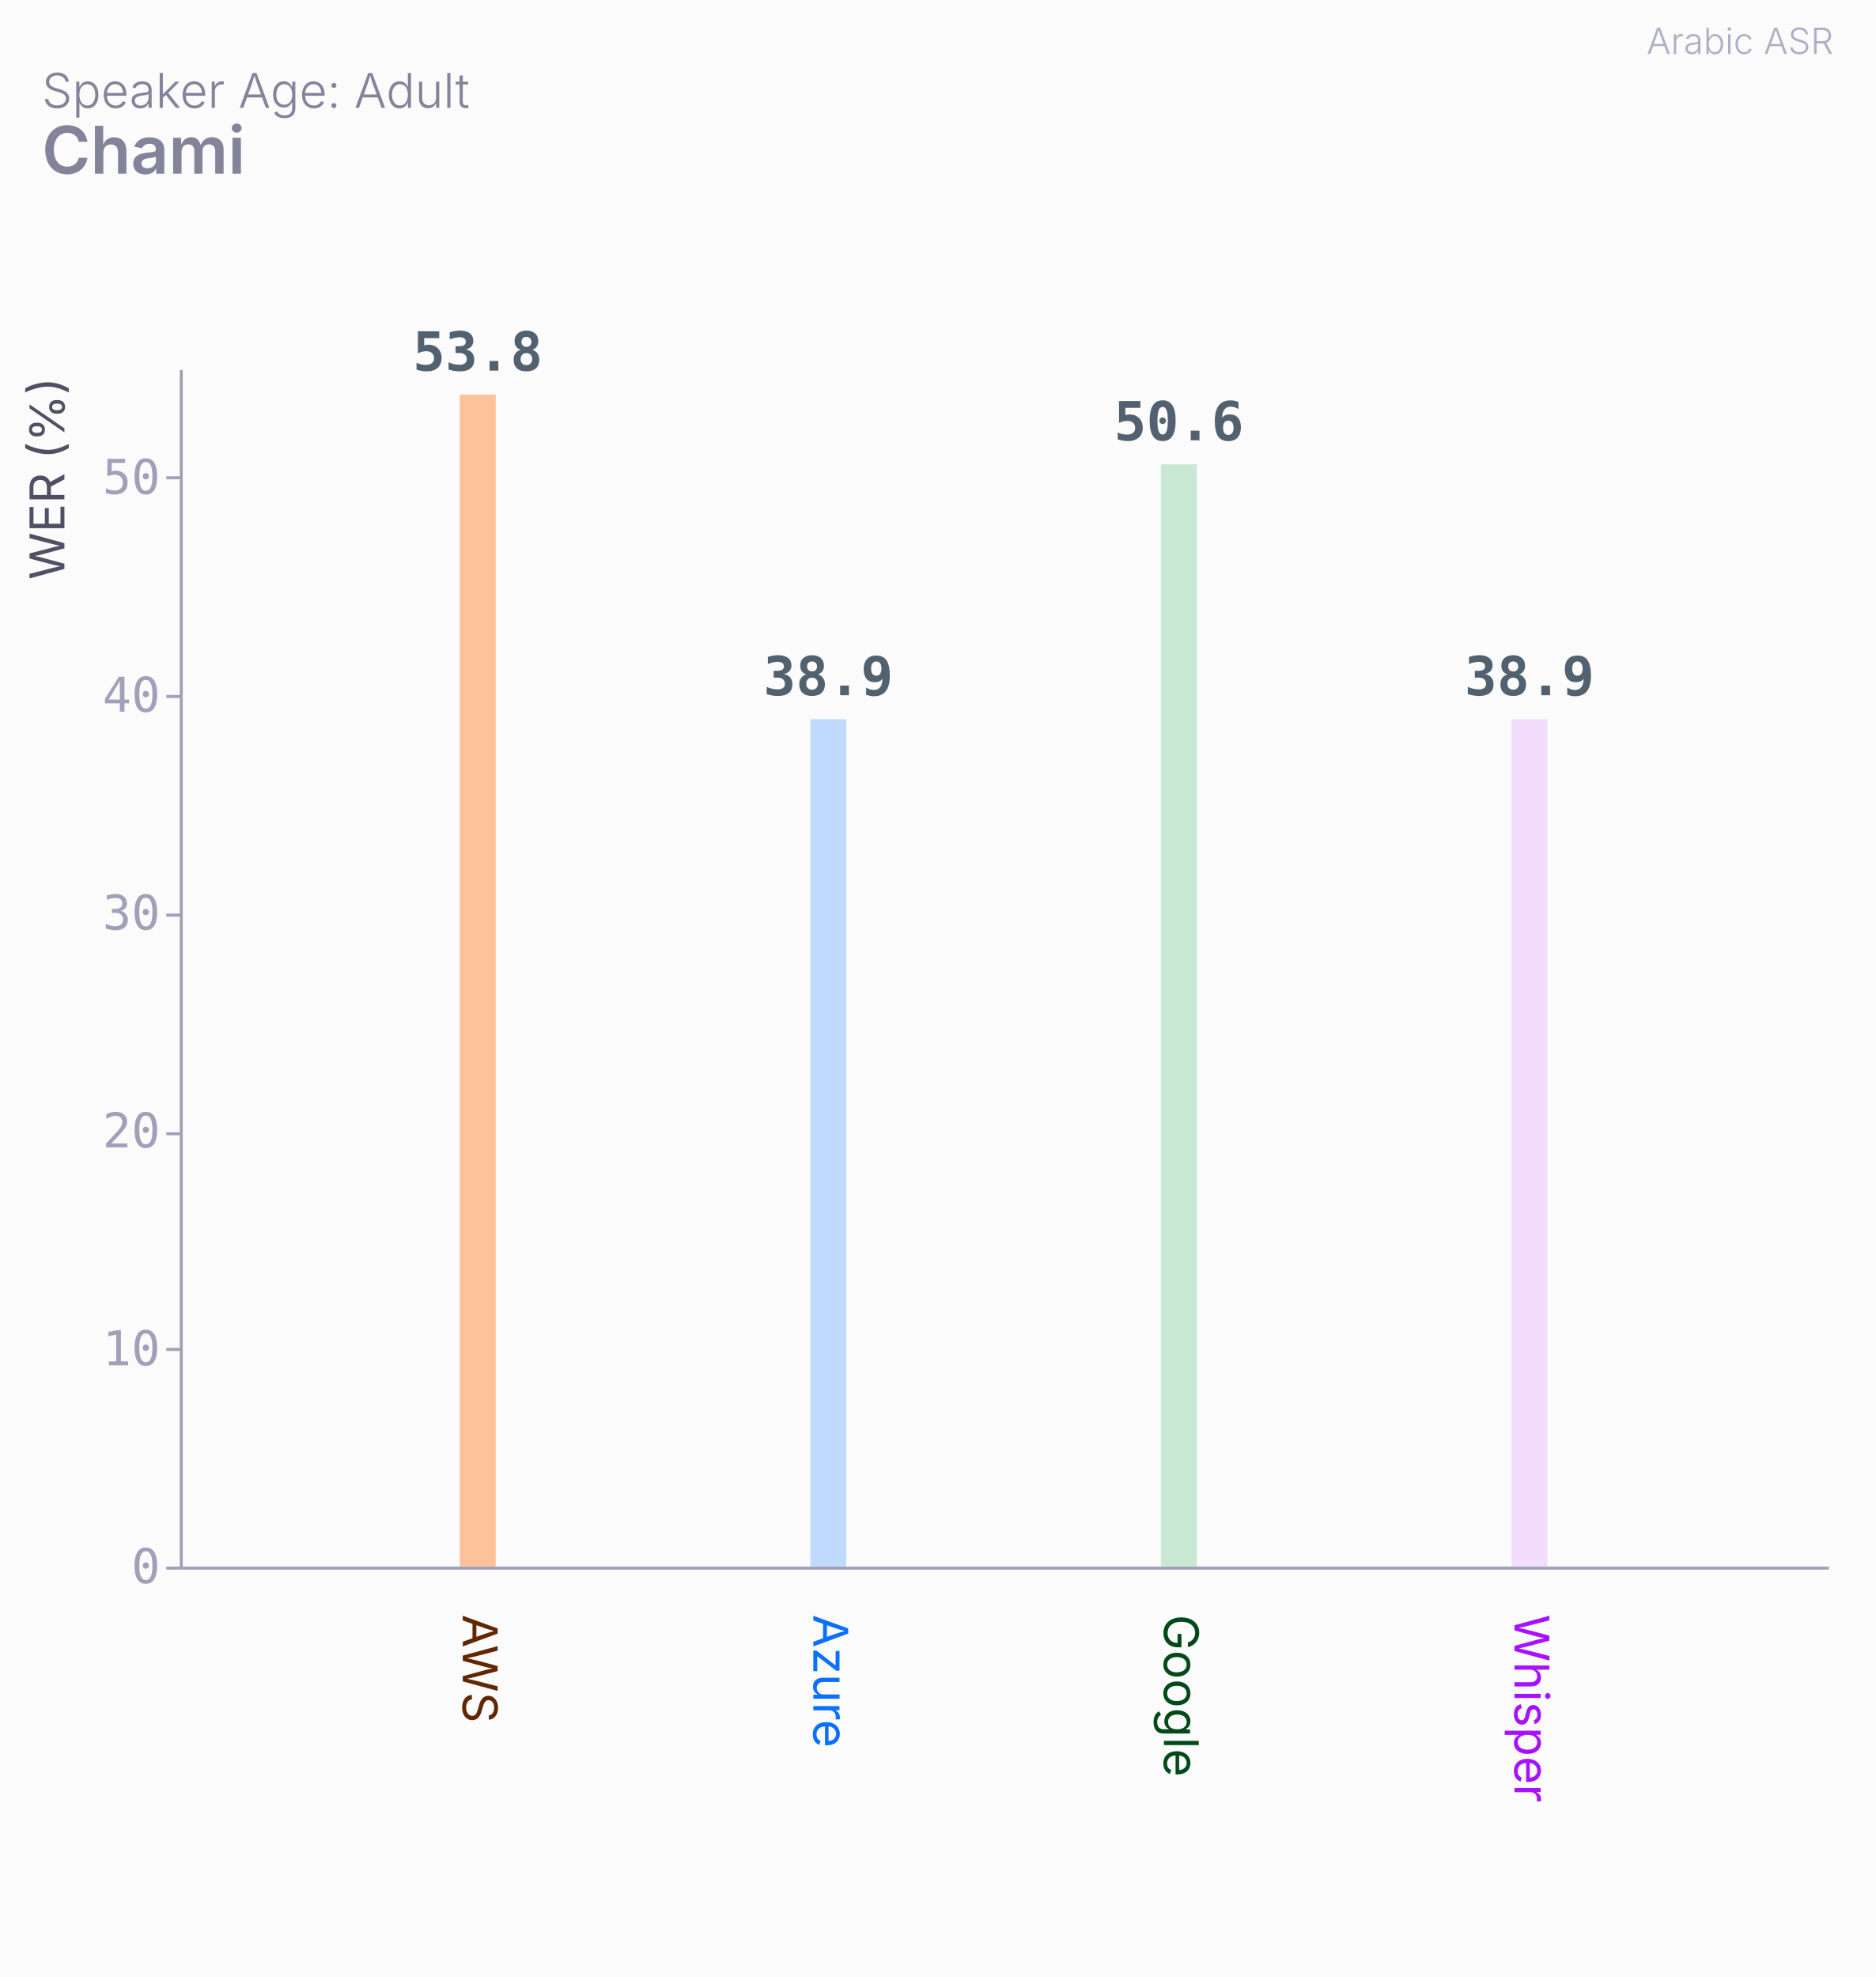
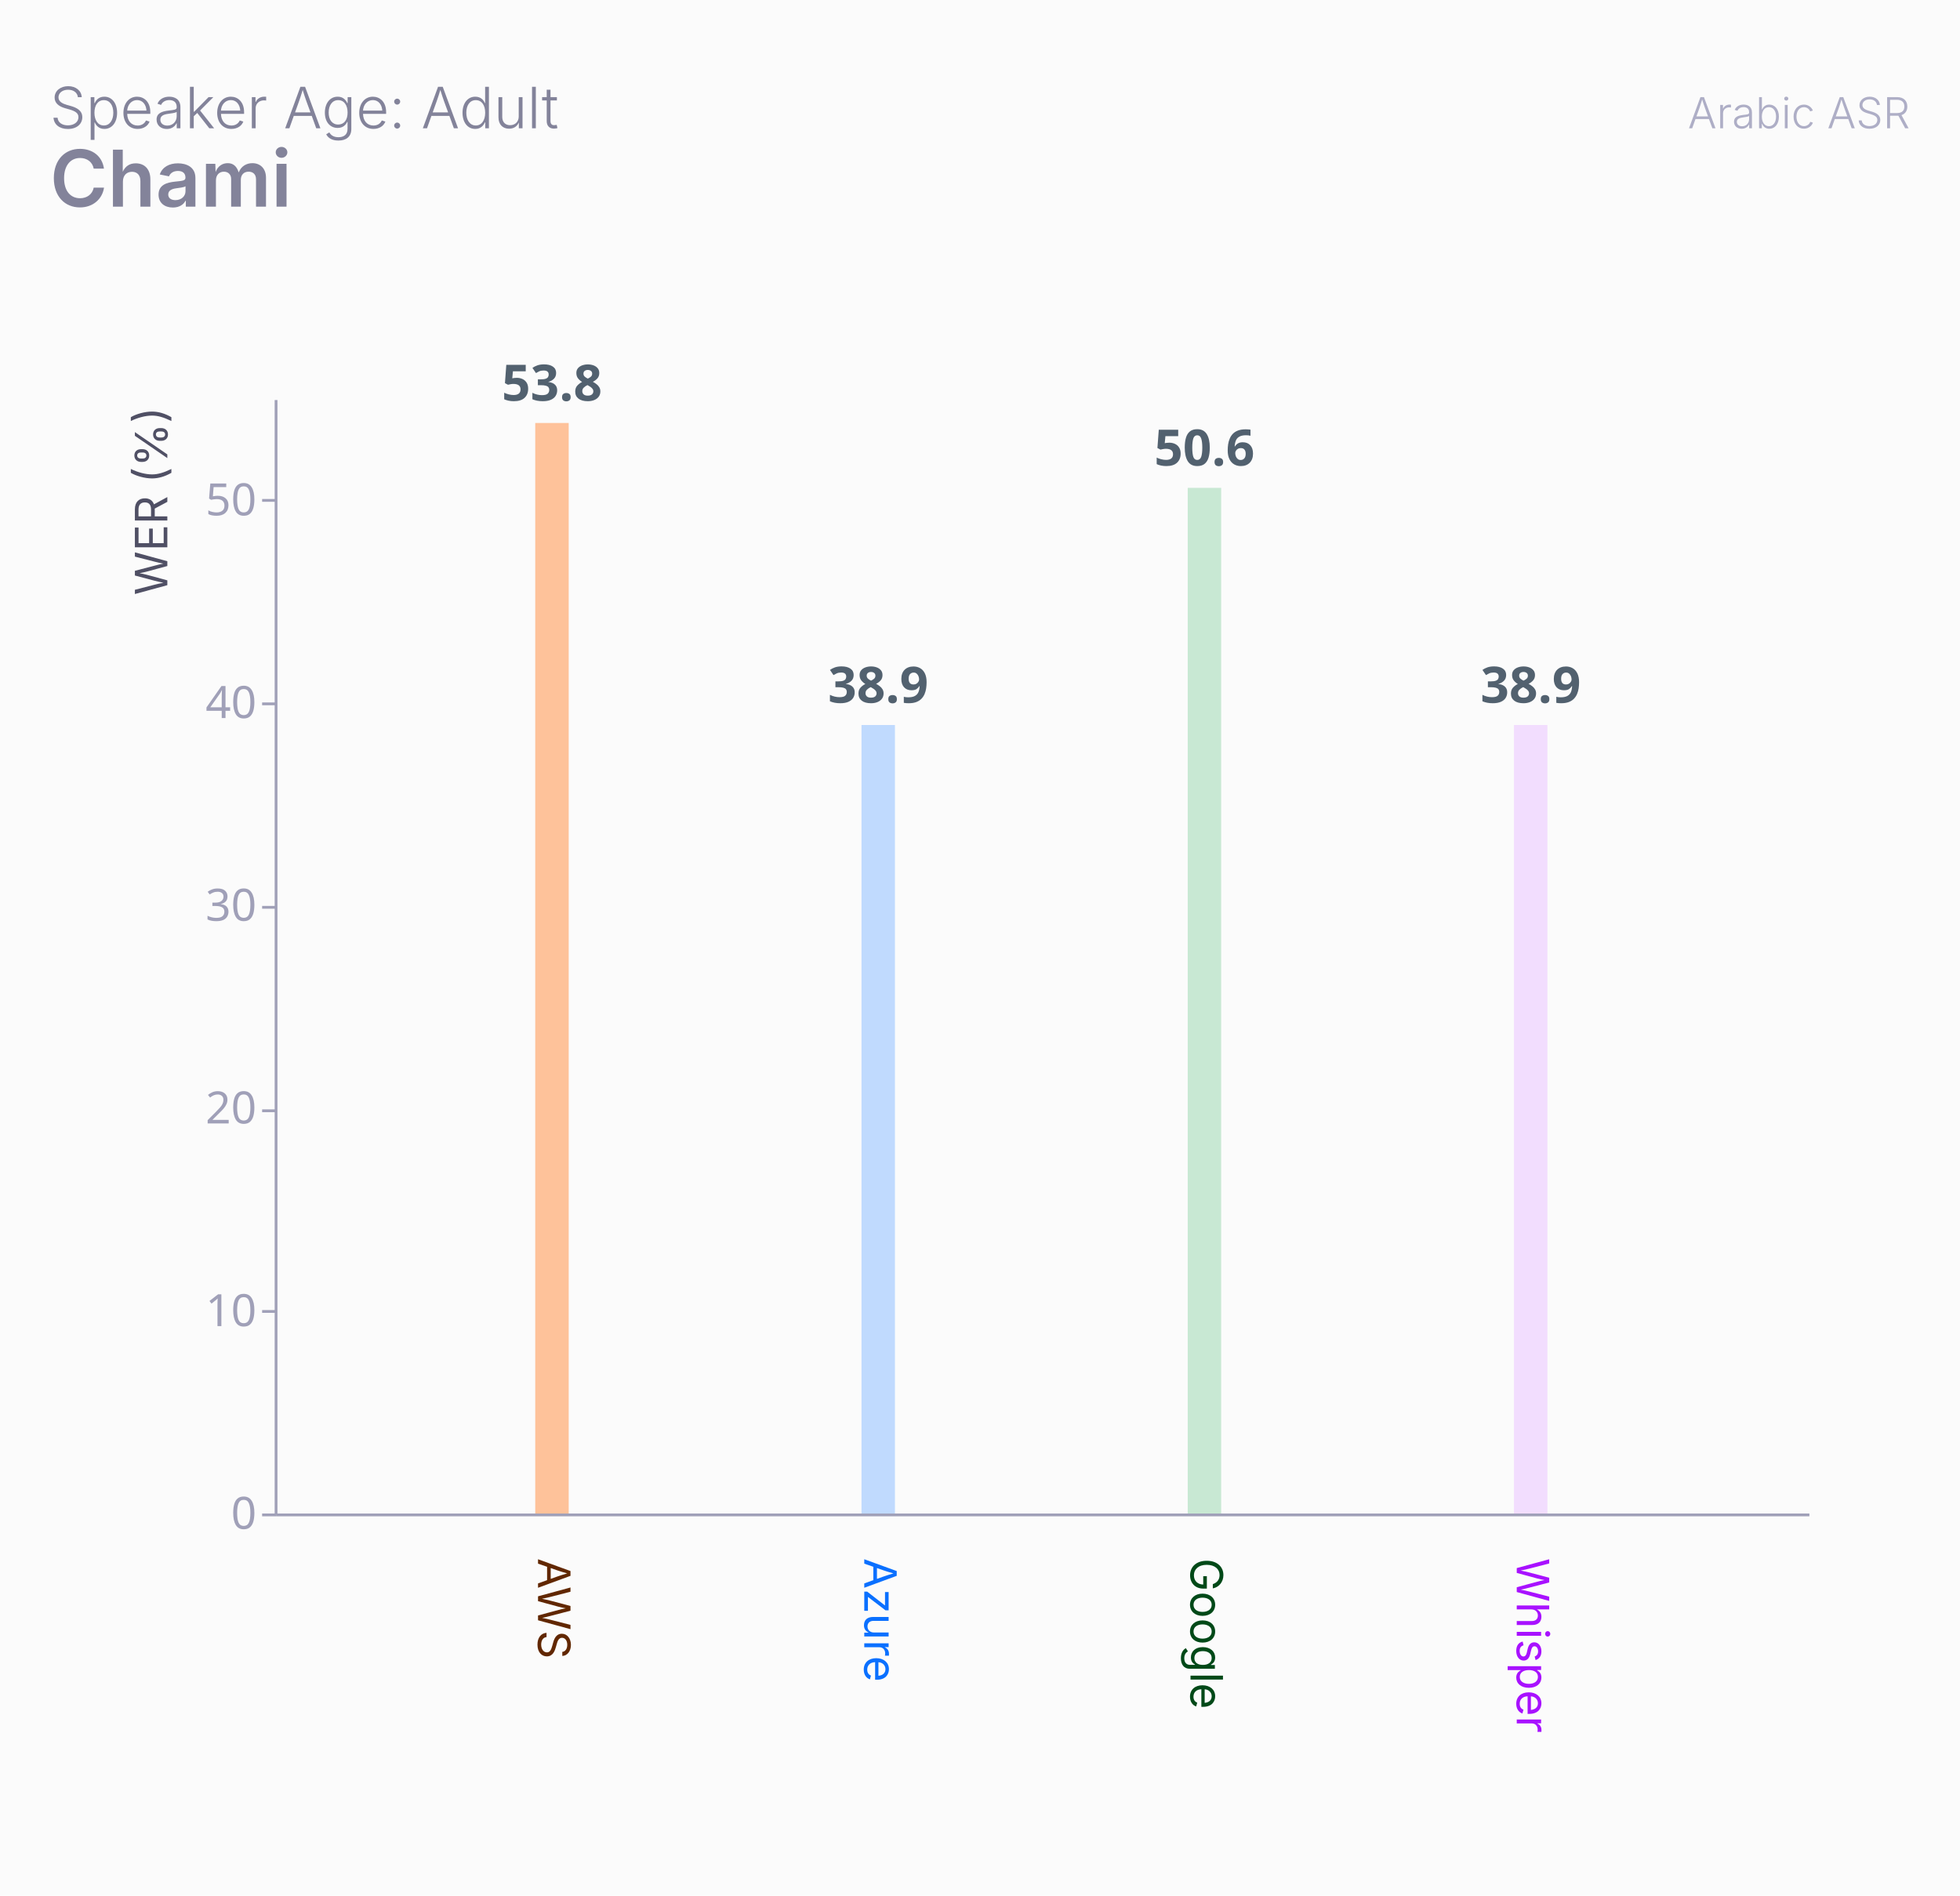
- <svg xmlns="http://www.w3.org/2000/svg" width="626" height="660">
-   <rect width="626" height="660" fill="#FBFBFB" />
-   <text x="612" y="18" text-anchor="end" font-family="Inter, system-ui, sans-serif" font-size="12" font-weight="300" fill="#aeaec6">Arabic ASR</text>
+ <svg xmlns="http://www.w3.org/2000/svg" width="550" height="532">
+   <rect width="550" height="532" fill="#FBFBFB" />
+   <text x="536" y="36" text-anchor="end" font-family="Inter, system-ui, sans-serif" font-size="12" font-weight="300" fill="#aeaec6">Arabic ASR</text>
  <text x="14" y="36" font-family="Inter, system-ui, sans-serif" font-size="16" font-weight="300" fill="#83839a">Speaker Age: Adult</text>
  <text x="14" y="58" font-family="Inter, system-ui, sans-serif" font-size="22" font-weight="600" fill="#83839a">Chami</text>
-   <svg y="72" version="1.1" class="marks" width="626" height="588" viewBox="0 0 626 588">
+   <svg y="72" version="1.1" class="marks" width="550" height="460" viewBox="0 0 626 588">
    <g fill="none" stroke-miterlimit="10" transform="translate(60,51)">
      <g class="mark-group role-frame root" role="graphics-object" aria-roledescription="group mark container">
        <g transform="translate(0,0)">
          <path class="background" aria-hidden="true" d="M0,0h550v400h-550Z" />
          <g>
            <g class="mark-group role-axis" aria-hidden="true">
              <g transform="translate(0.5,0.5)">
                <path class="background" aria-hidden="true" d="M0,0h0v0h0Z" pointer-events="none" />
                <g>
                  <g class="mark-rule role-axis-grid" pointer-events="none">
                    <line transform="translate(0,400)" x2="550" y2="0" stroke="rgba(255,255,255,0.07)" stroke-width="1" opacity="1" />
                    <line transform="translate(0,327)" x2="550" y2="0" stroke="rgba(255,255,255,0.07)" stroke-width="1" opacity="1" />
                    <line transform="translate(0,255)" x2="550" y2="0" stroke="rgba(255,255,255,0.07)" stroke-width="1" opacity="1" />
                    <line transform="translate(0,182)" x2="550" y2="0" stroke="rgba(255,255,255,0.07)" stroke-width="1" opacity="1" />
                    <line transform="translate(0,109)" x2="550" y2="0" stroke="rgba(255,255,255,0.07)" stroke-width="1" opacity="1" />
                    <line transform="translate(0,36)" x2="550" y2="0" stroke="rgba(255,255,255,0.07)" stroke-width="1" opacity="1" />
                  </g>
                </g>
                <path class="foreground" aria-hidden="true" d="" pointer-events="none" display="none" />
              </g>
            </g>
            <g class="mark-group role-axis" role="graphics-symbol" aria-roledescription="axis" aria-label="X-axis for a discrete scale with 4 values: AWS, Azure, Google, Whisper">
              <g transform="translate(0.5,400.5)">
                <path class="background" aria-hidden="true" d="M0,0h0v0h0Z" pointer-events="none" />
                <g>
                  <g class="mark-rule role-axis-domain" pointer-events="none">
                    <line transform="translate(0,0)" x2="550" y2="0" stroke="#a0a0b8" stroke-width="1" opacity="1" />
                  </g>
                </g>
                <path class="foreground" aria-hidden="true" d="" pointer-events="none" display="none" />
              </g>
            </g>
            <g class="mark-group role-axis" role="graphics-symbol" aria-roledescription="axis" aria-label="Y-axis titled 'WER (%)' for a linear scale with values from 0 to 55">
              <g transform="translate(0.5,0.5)">
                <path class="background" aria-hidden="true" d="M0,0h0v0h0Z" pointer-events="none" />
                <g>
                  <g class="mark-rule role-axis-tick" pointer-events="none">
                    <line transform="translate(0,400)" x2="-5" y2="0" stroke="#a0a0b8" stroke-width="1" opacity="1" />
                    <line transform="translate(0,327)" x2="-5" y2="0" stroke="#a0a0b8" stroke-width="1" opacity="1" />
                    <line transform="translate(0,255)" x2="-5" y2="0" stroke="#a0a0b8" stroke-width="1" opacity="1" />
                    <line transform="translate(0,182)" x2="-5" y2="0" stroke="#a0a0b8" stroke-width="1" opacity="1" />
                    <line transform="translate(0,109)" x2="-5" y2="0" stroke="#a0a0b8" stroke-width="1" opacity="1" />
                    <line transform="translate(0,36)" x2="-5" y2="0" stroke="#a0a0b8" stroke-width="1" opacity="1" />
                  </g>
                  <g class="mark-text role-axis-label" pointer-events="none">
-                     <text text-anchor="end" transform="translate(-7,405)" font-family="&quot;JetBrains Mono&quot;, monospace" font-size="16px" font-weight="400" fill="#a0a0b8" opacity="1">0</text>
-                     <text text-anchor="end" transform="translate(-7,332.2727)" font-family="&quot;JetBrains Mono&quot;, monospace" font-size="16px" font-weight="400" fill="#a0a0b8" opacity="1">10</text>
-                     <text text-anchor="end" transform="translate(-7,259.5455)" font-family="&quot;JetBrains Mono&quot;, monospace" font-size="16px" font-weight="400" fill="#a0a0b8" opacity="1">20</text>
-                     <text text-anchor="end" transform="translate(-7,186.8182)" font-family="&quot;JetBrains Mono&quot;, monospace" font-size="16px" font-weight="400" fill="#a0a0b8" opacity="1">30</text>
-                     <text text-anchor="end" transform="translate(-7,114.0909)" font-family="&quot;JetBrains Mono&quot;, monospace" font-size="16px" font-weight="400" fill="#a0a0b8" opacity="1">40</text>
-                     <text text-anchor="end" transform="translate(-7,41.36364)" font-family="&quot;JetBrains Mono&quot;, monospace" font-size="16px" font-weight="400" fill="#a0a0b8" opacity="1">50</text>
+                     <text text-anchor="end" transform="translate(-7,405)" font-family="JetBrains Mono" font-size="16px" font-weight="400" fill="#a0a0b8" opacity="1">0</text>
+                     <text text-anchor="end" transform="translate(-7,332.2727)" font-family="JetBrains Mono" font-size="16px" font-weight="400" fill="#a0a0b8" opacity="1">10</text>
+                     <text text-anchor="end" transform="translate(-7,259.5455)" font-family="JetBrains Mono" font-size="16px" font-weight="400" fill="#a0a0b8" opacity="1">20</text>
+                     <text text-anchor="end" transform="translate(-7,186.8182)" font-family="JetBrains Mono" font-size="16px" font-weight="400" fill="#a0a0b8" opacity="1">30</text>
+                     <text text-anchor="end" transform="translate(-7,114.0909)" font-family="JetBrains Mono" font-size="16px" font-weight="400" fill="#a0a0b8" opacity="1">40</text>
+                     <text text-anchor="end" transform="translate(-7,41.36364)" font-family="JetBrains Mono" font-size="16px" font-weight="400" fill="#a0a0b8" opacity="1">50</text>
                  </g>
                  <g class="mark-rule role-axis-domain" pointer-events="none">
                    <line transform="translate(0,400)" x2="0" y2="-400" stroke="#a0a0b8" stroke-width="1" opacity="1" />
                  </g>
                  <g class="mark-text role-axis-title" pointer-events="none">
                    <text text-anchor="start" transform="translate(-36,70) rotate(-90) translate(0,-3)" font-family="Inter, system-ui, sans-serif" font-size="16px" font-weight="400" fill="#505065" opacity="1">WER (%)</text>
                  </g>
                </g>
                <path class="foreground" aria-hidden="true" d="" pointer-events="none" display="none" />
              </g>
            </g>
            <g class="mark-rect role-mark layer_0_marks" role="graphics-object" aria-roledescription="rect mark container">
              <path aria-label="model: Google; wer: 50.6; barColor: rgba(189, 228, 202,0.82)" role="graphics-symbol" aria-roledescription="bar" d="M327.511,32h12v368h-12Z" fill="rgba(189, 228, 202,0.82)" stroke-width="0" />
              <path aria-label="model: AWS; wer: 53.8; barColor: rgba(255, 181, 133,0.82)" role="graphics-symbol" aria-roledescription="bar" d="M93.468,8.727h12v391.273h-12Z" fill="rgba(255, 181, 133,0.82)" stroke-width="0" />
              <path aria-label="model: Azure; wer: 38.9; barColor: rgba(179, 211, 255,0.82)" role="graphics-symbol" aria-roledescription="bar" d="M210.489,117.091h12v282.909h-12Z" fill="rgba(179, 211, 255,0.82)" stroke-width="0" />
              <path aria-label="model: Whisper; wer: 38.9; barColor: rgba(240, 215, 255,0.82)" role="graphics-symbol" aria-roledescription="bar" d="M444.532,117.091h12v282.909h-12Z" fill="rgba(240, 215, 255,0.82)" stroke-width="0" />
            </g>
            <g class="mark-text role-mark layer_1_marks" role="graphics-object" aria-roledescription="text mark container">
-               <text aria-label="model: Google; wer: 50.6" role="graphics-symbol" aria-roledescription="text mark" text-anchor="middle" transform="translate(333.5106,24)" font-family="&quot;JetBrains Mono&quot;, monospace" font-size="18px" font-weight="600" fill="#52616F">50.6</text>
-               <text aria-label="model: AWS; wer: 53.8" role="graphics-symbol" aria-roledescription="text mark" text-anchor="middle" transform="translate(99.46809,0.7272727)" font-family="&quot;JetBrains Mono&quot;, monospace" font-size="18px" font-weight="600" fill="#52616F">53.8</text>
-               <text aria-label="model: Azure; wer: 38.9" role="graphics-symbol" aria-roledescription="text mark" text-anchor="middle" transform="translate(216.4894,109.0909)" font-family="&quot;JetBrains Mono&quot;, monospace" font-size="18px" font-weight="600" fill="#52616F">38.9</text>
-               <text aria-label="model: Whisper; wer: 38.9" role="graphics-symbol" aria-roledescription="text mark" text-anchor="middle" transform="translate(450.5319,109.0909)" font-family="&quot;JetBrains Mono&quot;, monospace" font-size="18px" font-weight="600" fill="#52616F">38.9</text>
+               <text aria-label="model: Google; wer: 50.6" role="graphics-symbol" aria-roledescription="text mark" text-anchor="middle" transform="translate(333.5106,24)" font-family="JetBrains Mono" font-size="18px" font-weight="600" fill="#52616F">50.6</text>
+               <text aria-label="model: AWS; wer: 53.8" role="graphics-symbol" aria-roledescription="text mark" text-anchor="middle" transform="translate(99.46809,0.7272727)" font-family="JetBrains Mono" font-size="18px" font-weight="600" fill="#52616F">53.8</text>
+               <text aria-label="model: Azure; wer: 38.9" role="graphics-symbol" aria-roledescription="text mark" text-anchor="middle" transform="translate(216.4894,109.0909)" font-family="JetBrains Mono" font-size="18px" font-weight="600" fill="#52616F">38.9</text>
+               <text aria-label="model: Whisper; wer: 38.9" role="graphics-symbol" aria-roledescription="text mark" text-anchor="middle" transform="translate(450.5319,109.0909)" font-family="JetBrains Mono" font-size="18px" font-weight="600" fill="#52616F">38.9</text>
            </g>
            <g class="mark-text role-mark layer_2_marks" role="graphics-object" aria-roledescription="text mark container">
              <text aria-label="model: Google; labelColor: #004918" role="graphics-symbol" aria-roledescription="text mark" text-anchor="start" transform="translate(333.5106,400) rotate(90) translate(16,5)" font-family="Inter, system-ui, sans-serif" font-size="16px" font-weight="400" fill="#004918">Google</text>
              <text aria-label="model: AWS; labelColor: #612700" role="graphics-symbol" aria-roledescription="text mark" text-anchor="start" transform="translate(99.46809,400) rotate(90) translate(16,5)" font-family="Inter, system-ui, sans-serif" font-size="16px" font-weight="400" fill="#612700">AWS</text>
              <text aria-label="model: Azure; labelColor: #0a70ff" role="graphics-symbol" aria-roledescription="text mark" text-anchor="start" transform="translate(216.4894,400) rotate(90) translate(16,5)" font-family="Inter, system-ui, sans-serif" font-size="16px" font-weight="400" fill="#0a70ff">Azure</text>
              <text aria-label="model: Whisper; labelColor: #a811ff" role="graphics-symbol" aria-roledescription="text mark" text-anchor="start" transform="translate(450.5319,400) rotate(90) translate(16,5)" font-family="Inter, system-ui, sans-serif" font-size="16px" font-weight="400" fill="#a811ff">Whisper</text>
            </g>
          </g>
          <path class="foreground" aria-hidden="true" d="" display="none" />
        </g>
      </g>
    </g>
  </svg>
</svg>
